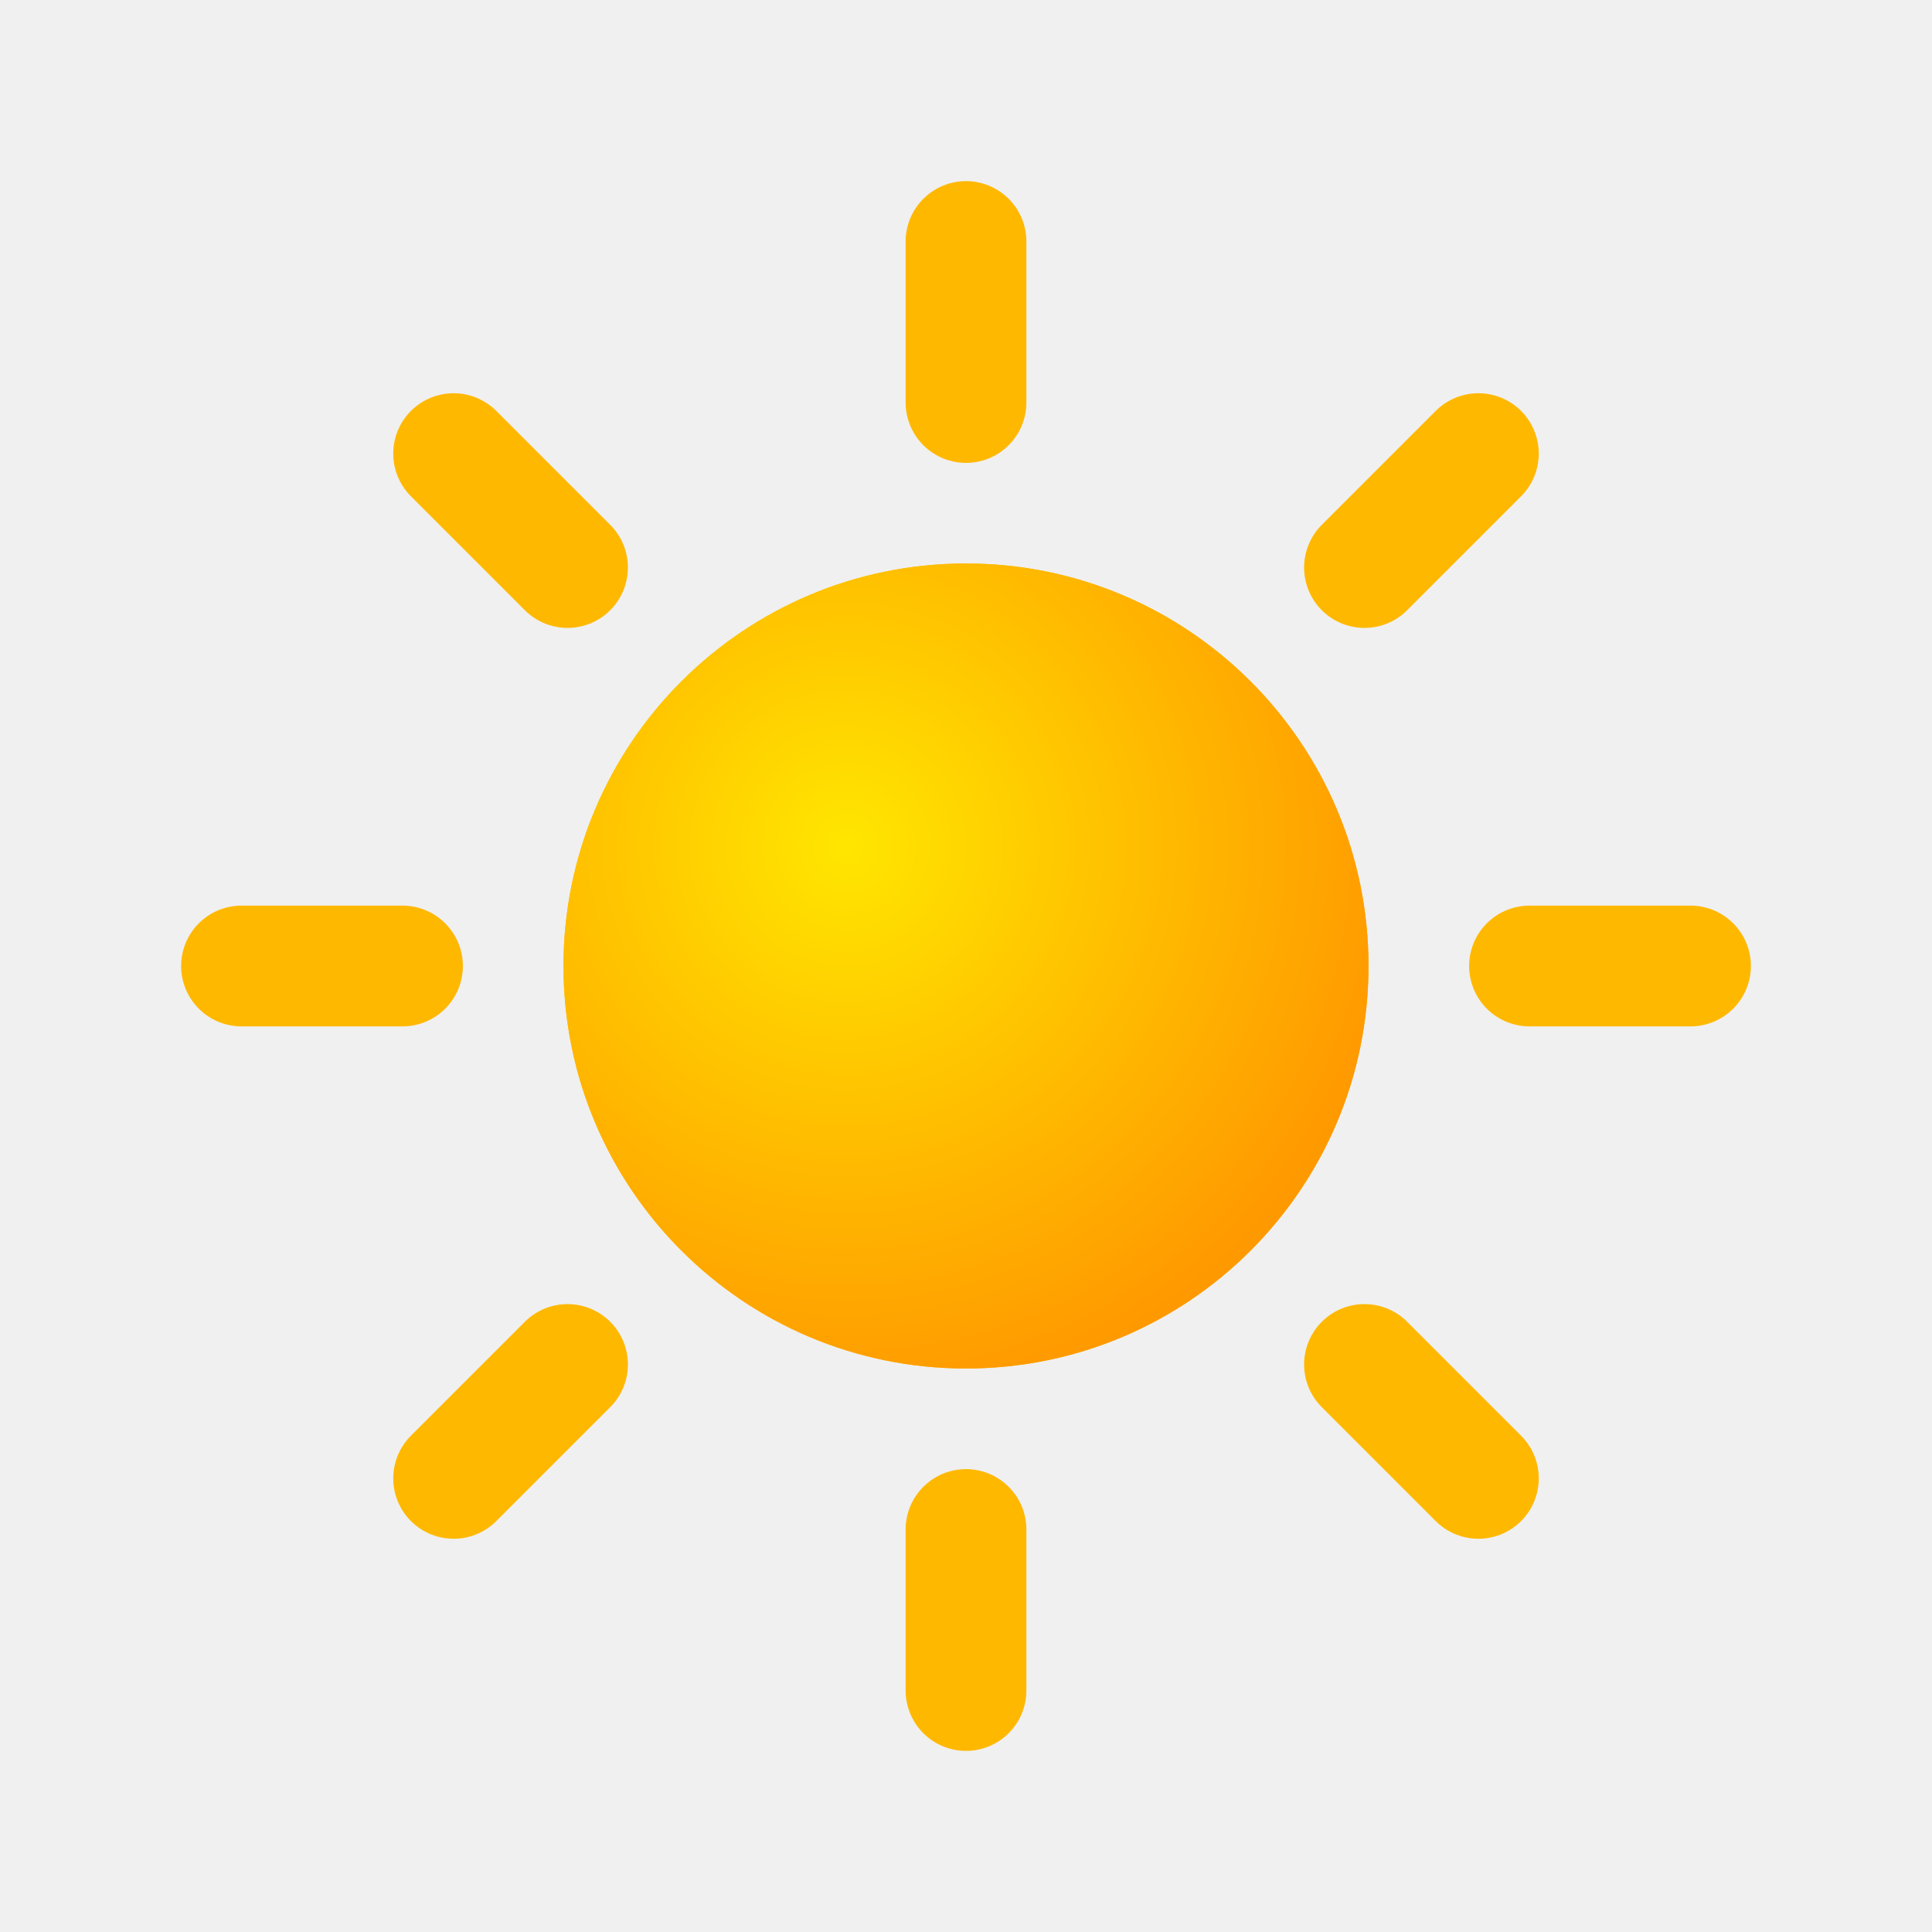
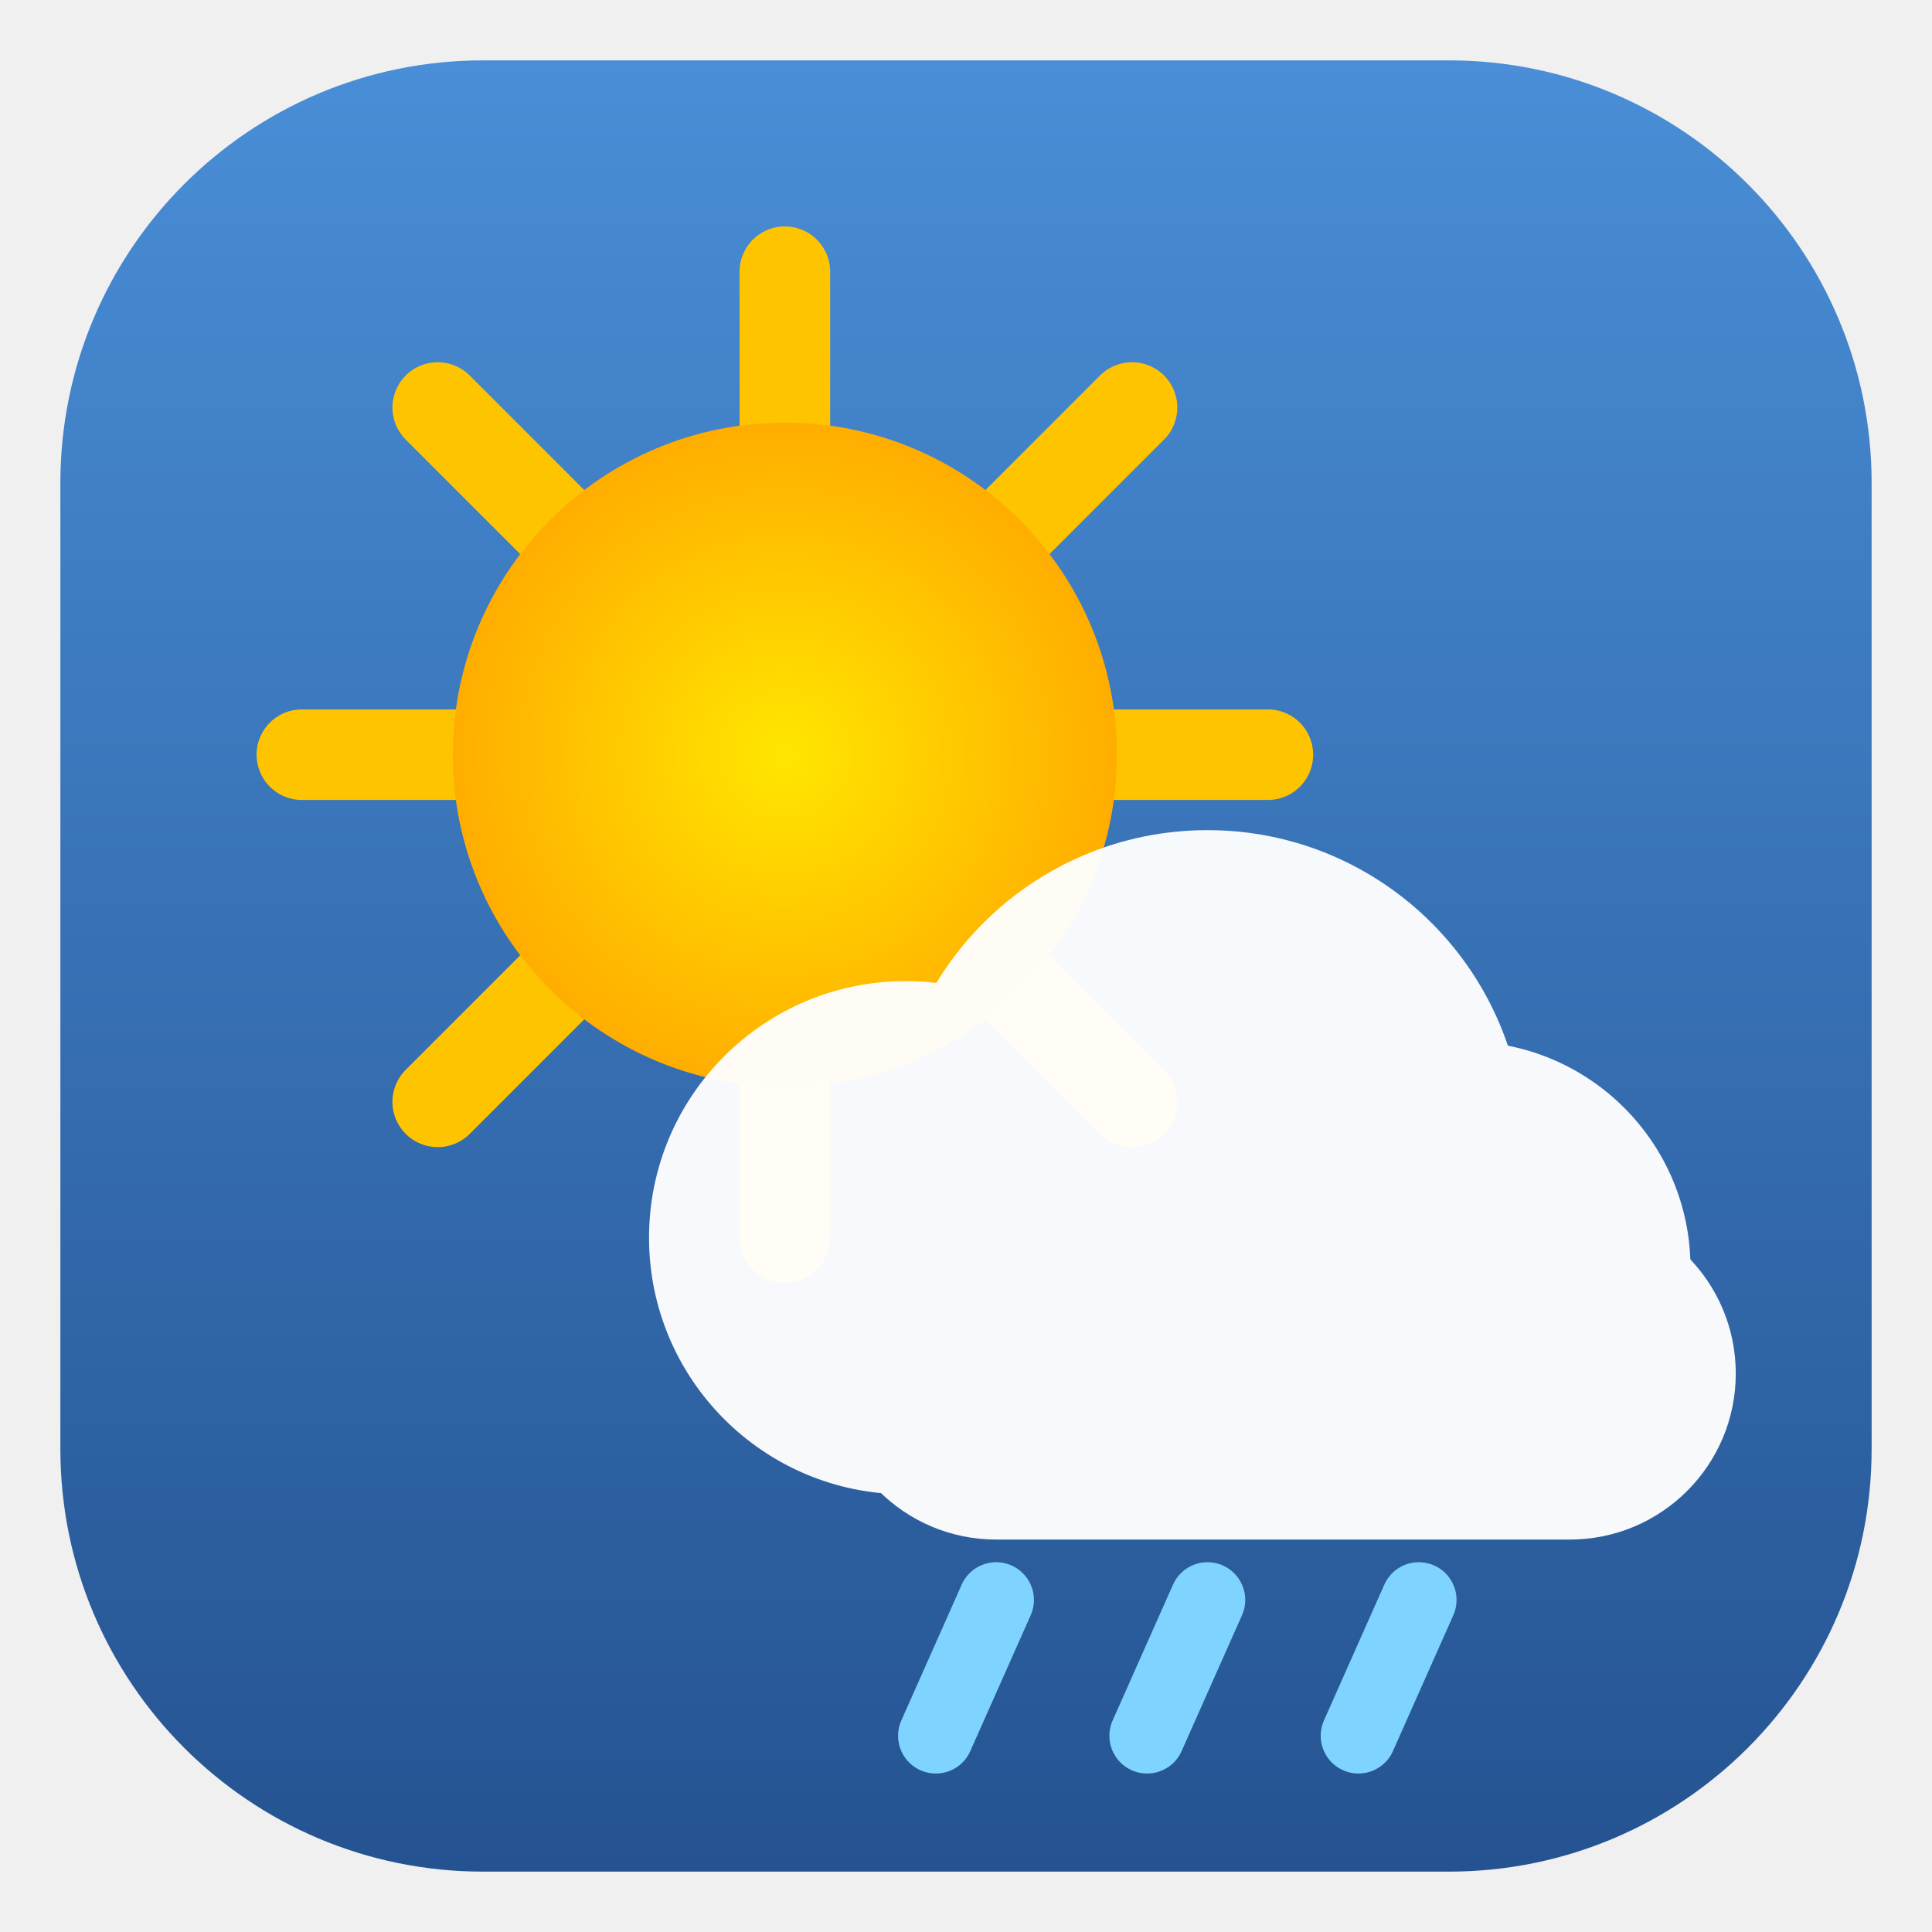
- <svg xmlns="http://www.w3.org/2000/svg" width="48" height="48" viewBox="0 0 48 48" fill="none">
-   <circle cx="24" cy="24" r="10" fill="#FFB800" />
-   <circle cx="24" cy="24" r="10" fill="url(#paint0_radial)" />
-   <path d="M24 6V10M24 38V42M6 24H10M38 24H42M11.27 11.27L14.1 14.1M33.9 33.9L36.73 36.73M11.27 36.73L14.1 33.9M33.9 14.1L36.73 11.27" stroke="#FFB800" stroke-width="3" stroke-linecap="round" />
+ <svg xmlns="http://www.w3.org/2000/svg" width="128" height="128" viewBox="0 0 128 128">
  <defs>
-     <radialGradient id="paint0_radial" cx="0" cy="0" r="1" gradientUnits="userSpaceOnUse" gradientTransform="translate(21 21) rotate(45) scale(14)">
+     <linearGradient id="bg" x1="0" y1="0" x2="0" y2="128" gradientUnits="userSpaceOnUse">
+       <stop offset="0" stop-color="#4A90D9" />
+       <stop offset="1" stop-color="#24518F" />
+     </linearGradient>
+     <radialGradient id="sun" cx="0" cy="0" r="1" gradientUnits="userSpaceOnUse" gradientTransform="translate(52 50) rotate(45) scale(30)">
      <stop stop-color="#FFE600" />
      <stop offset="1" stop-color="#FF9900" />
    </radialGradient>
  </defs>
+   <rect x="4" y="4" width="120" height="120" rx="28" fill="url(#bg)" />
+   <g stroke="#FFC400" stroke-width="6" stroke-linecap="round">
+     <line x1="52" y1="18" x2="52" y2="30" />
+     <line x1="52" y1="70" x2="52" y2="82" />
+     <line x1="20" y1="50" x2="32" y2="50" />
+     <line x1="72" y1="50" x2="84" y2="50" />
+     <line x1="29" y1="27" x2="38" y2="36" />
+     <line x1="66" y1="64" x2="75" y2="73" />
+     <line x1="75" y1="27" x2="66" y2="36" />
+     <line x1="38" y1="64" x2="29" y2="73" />
+   </g>
+   <circle cx="52" cy="50" r="22" fill="url(#sun)" />
+   <g fill="#FFFFFF" opacity="0.96">
+     <circle cx="60" cy="82" r="17" />
+     <circle cx="80" cy="76" r="21" />
+     <circle cx="97" cy="84" r="15" />
+     <rect x="55" y="80" width="60" height="22" rx="11" />
+   </g>
+   <g stroke="#7FD4FF" stroke-width="5" stroke-linecap="round">
+     <line x1="66" y1="106" x2="62" y2="115" />
+     <line x1="80" y1="106" x2="76" y2="115" />
+     <line x1="94" y1="106" x2="90" y2="115" />
+   </g>
</svg>
